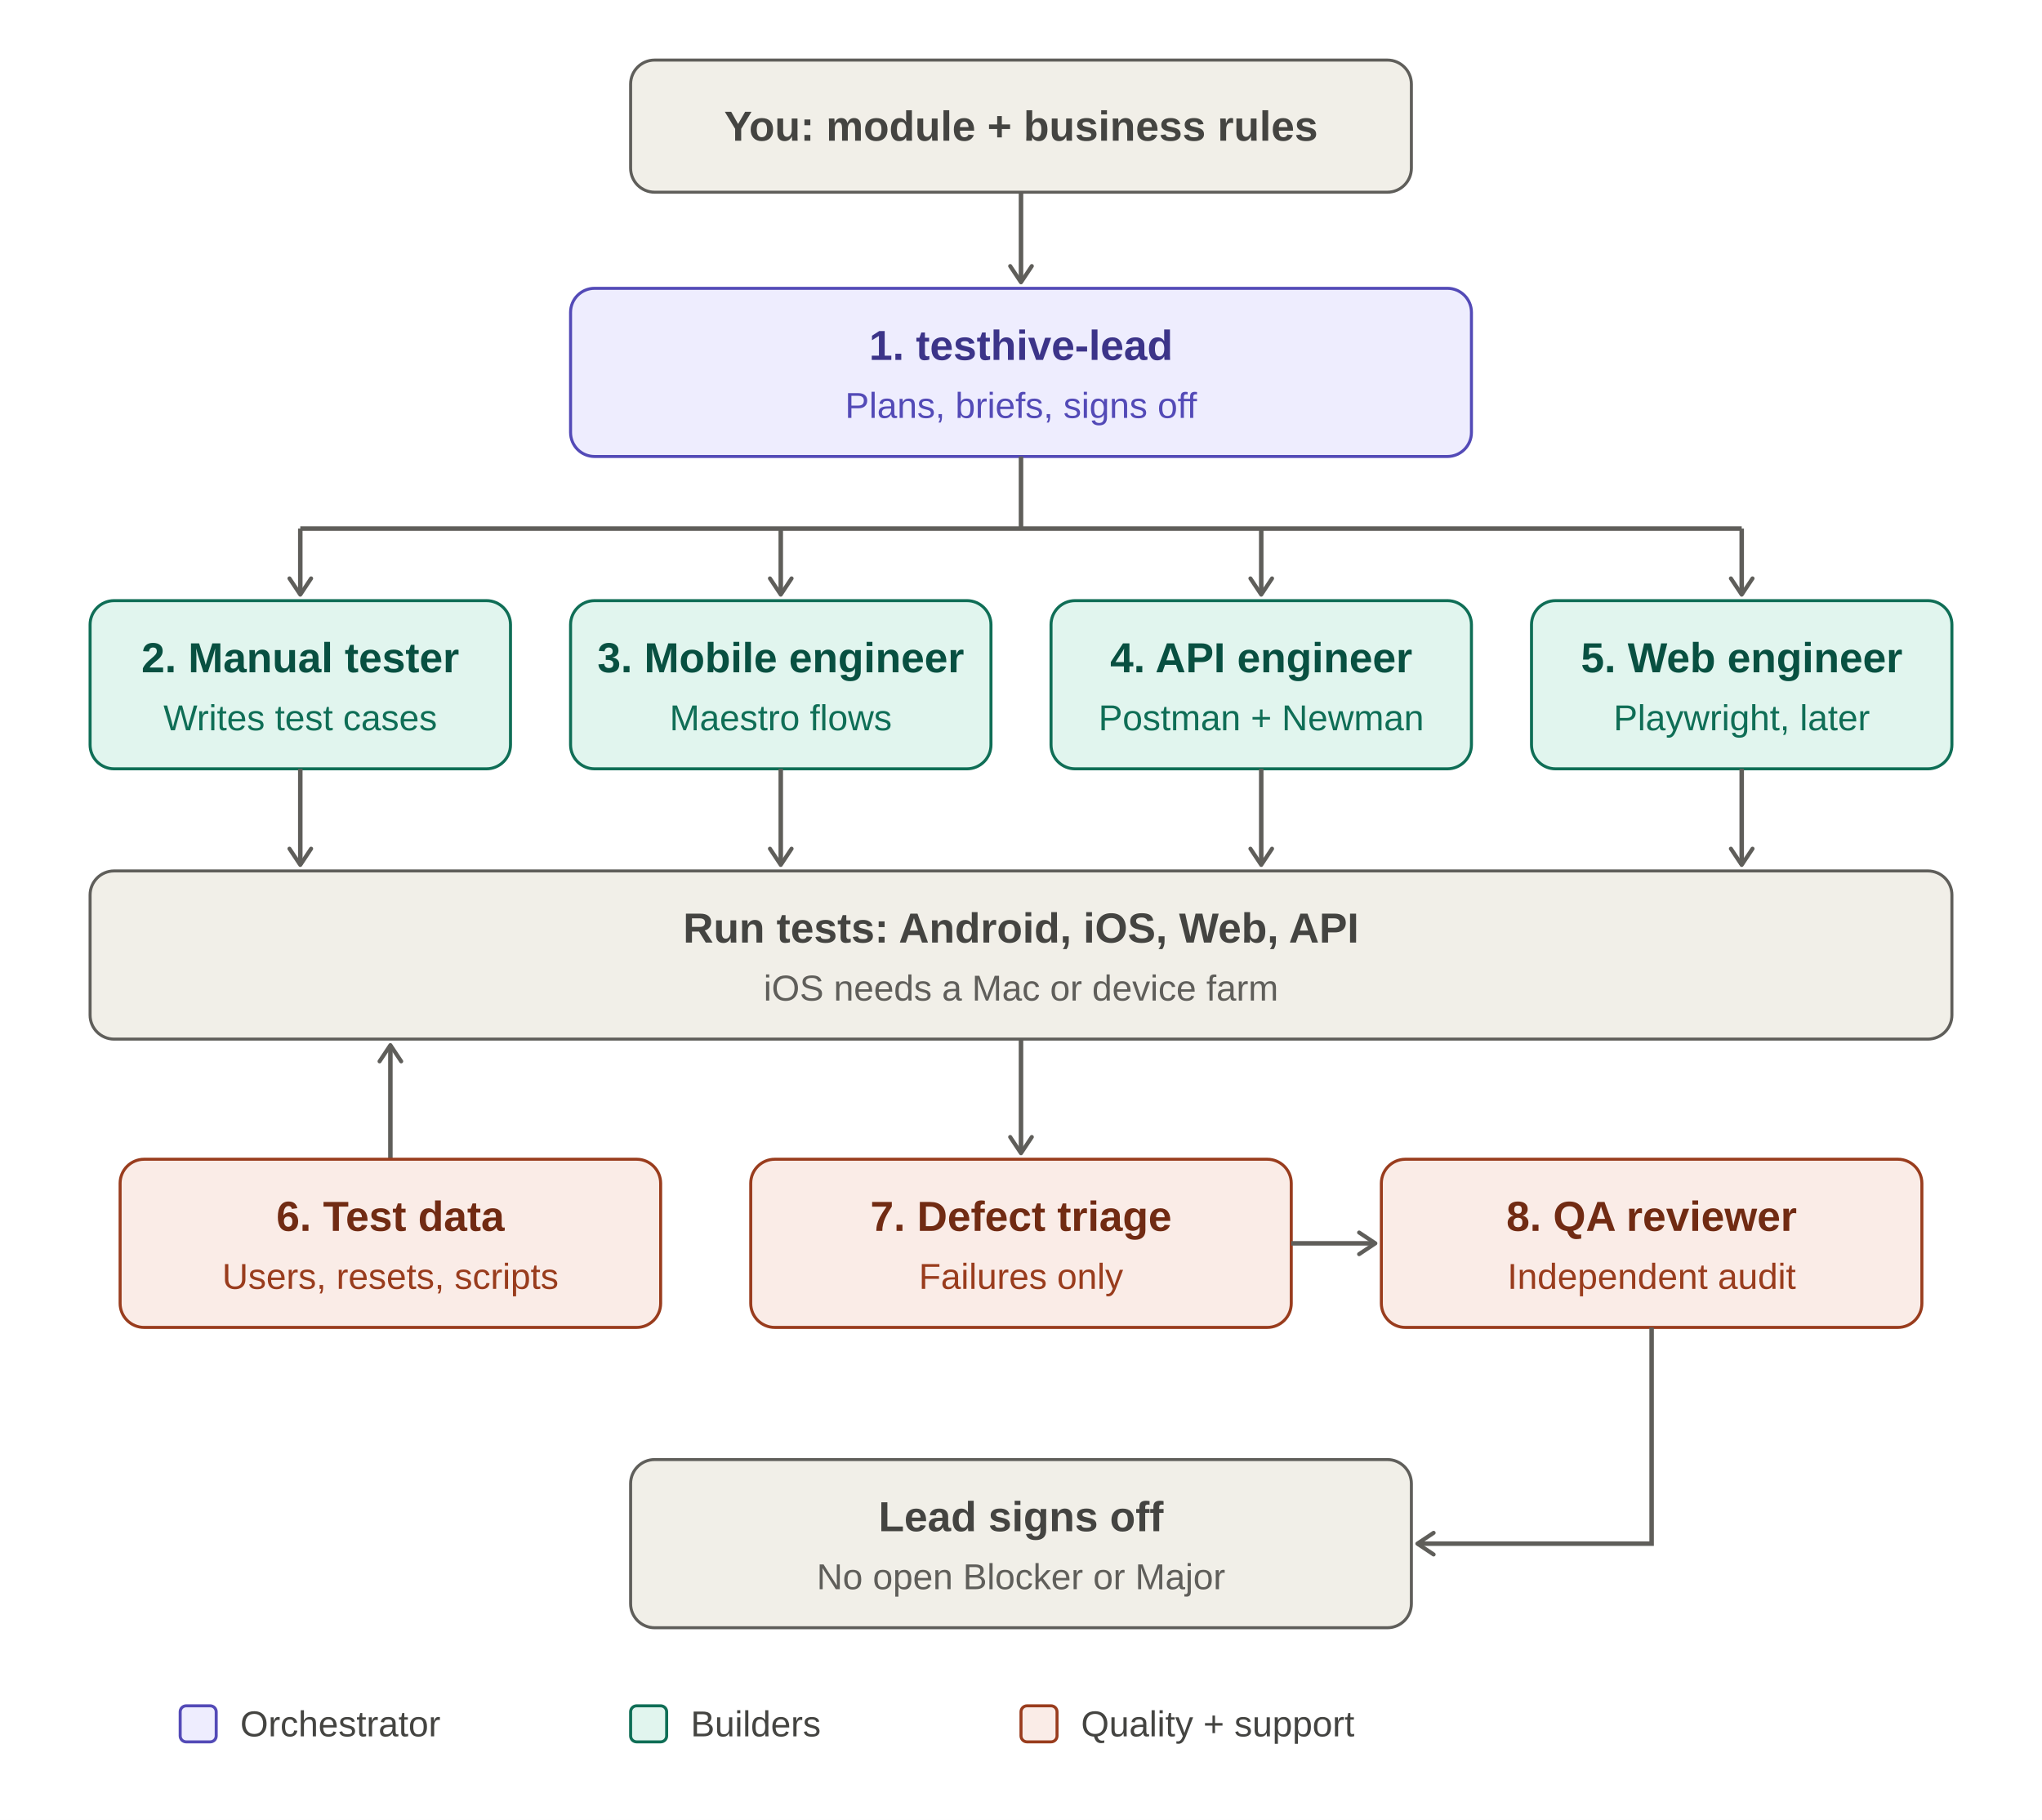
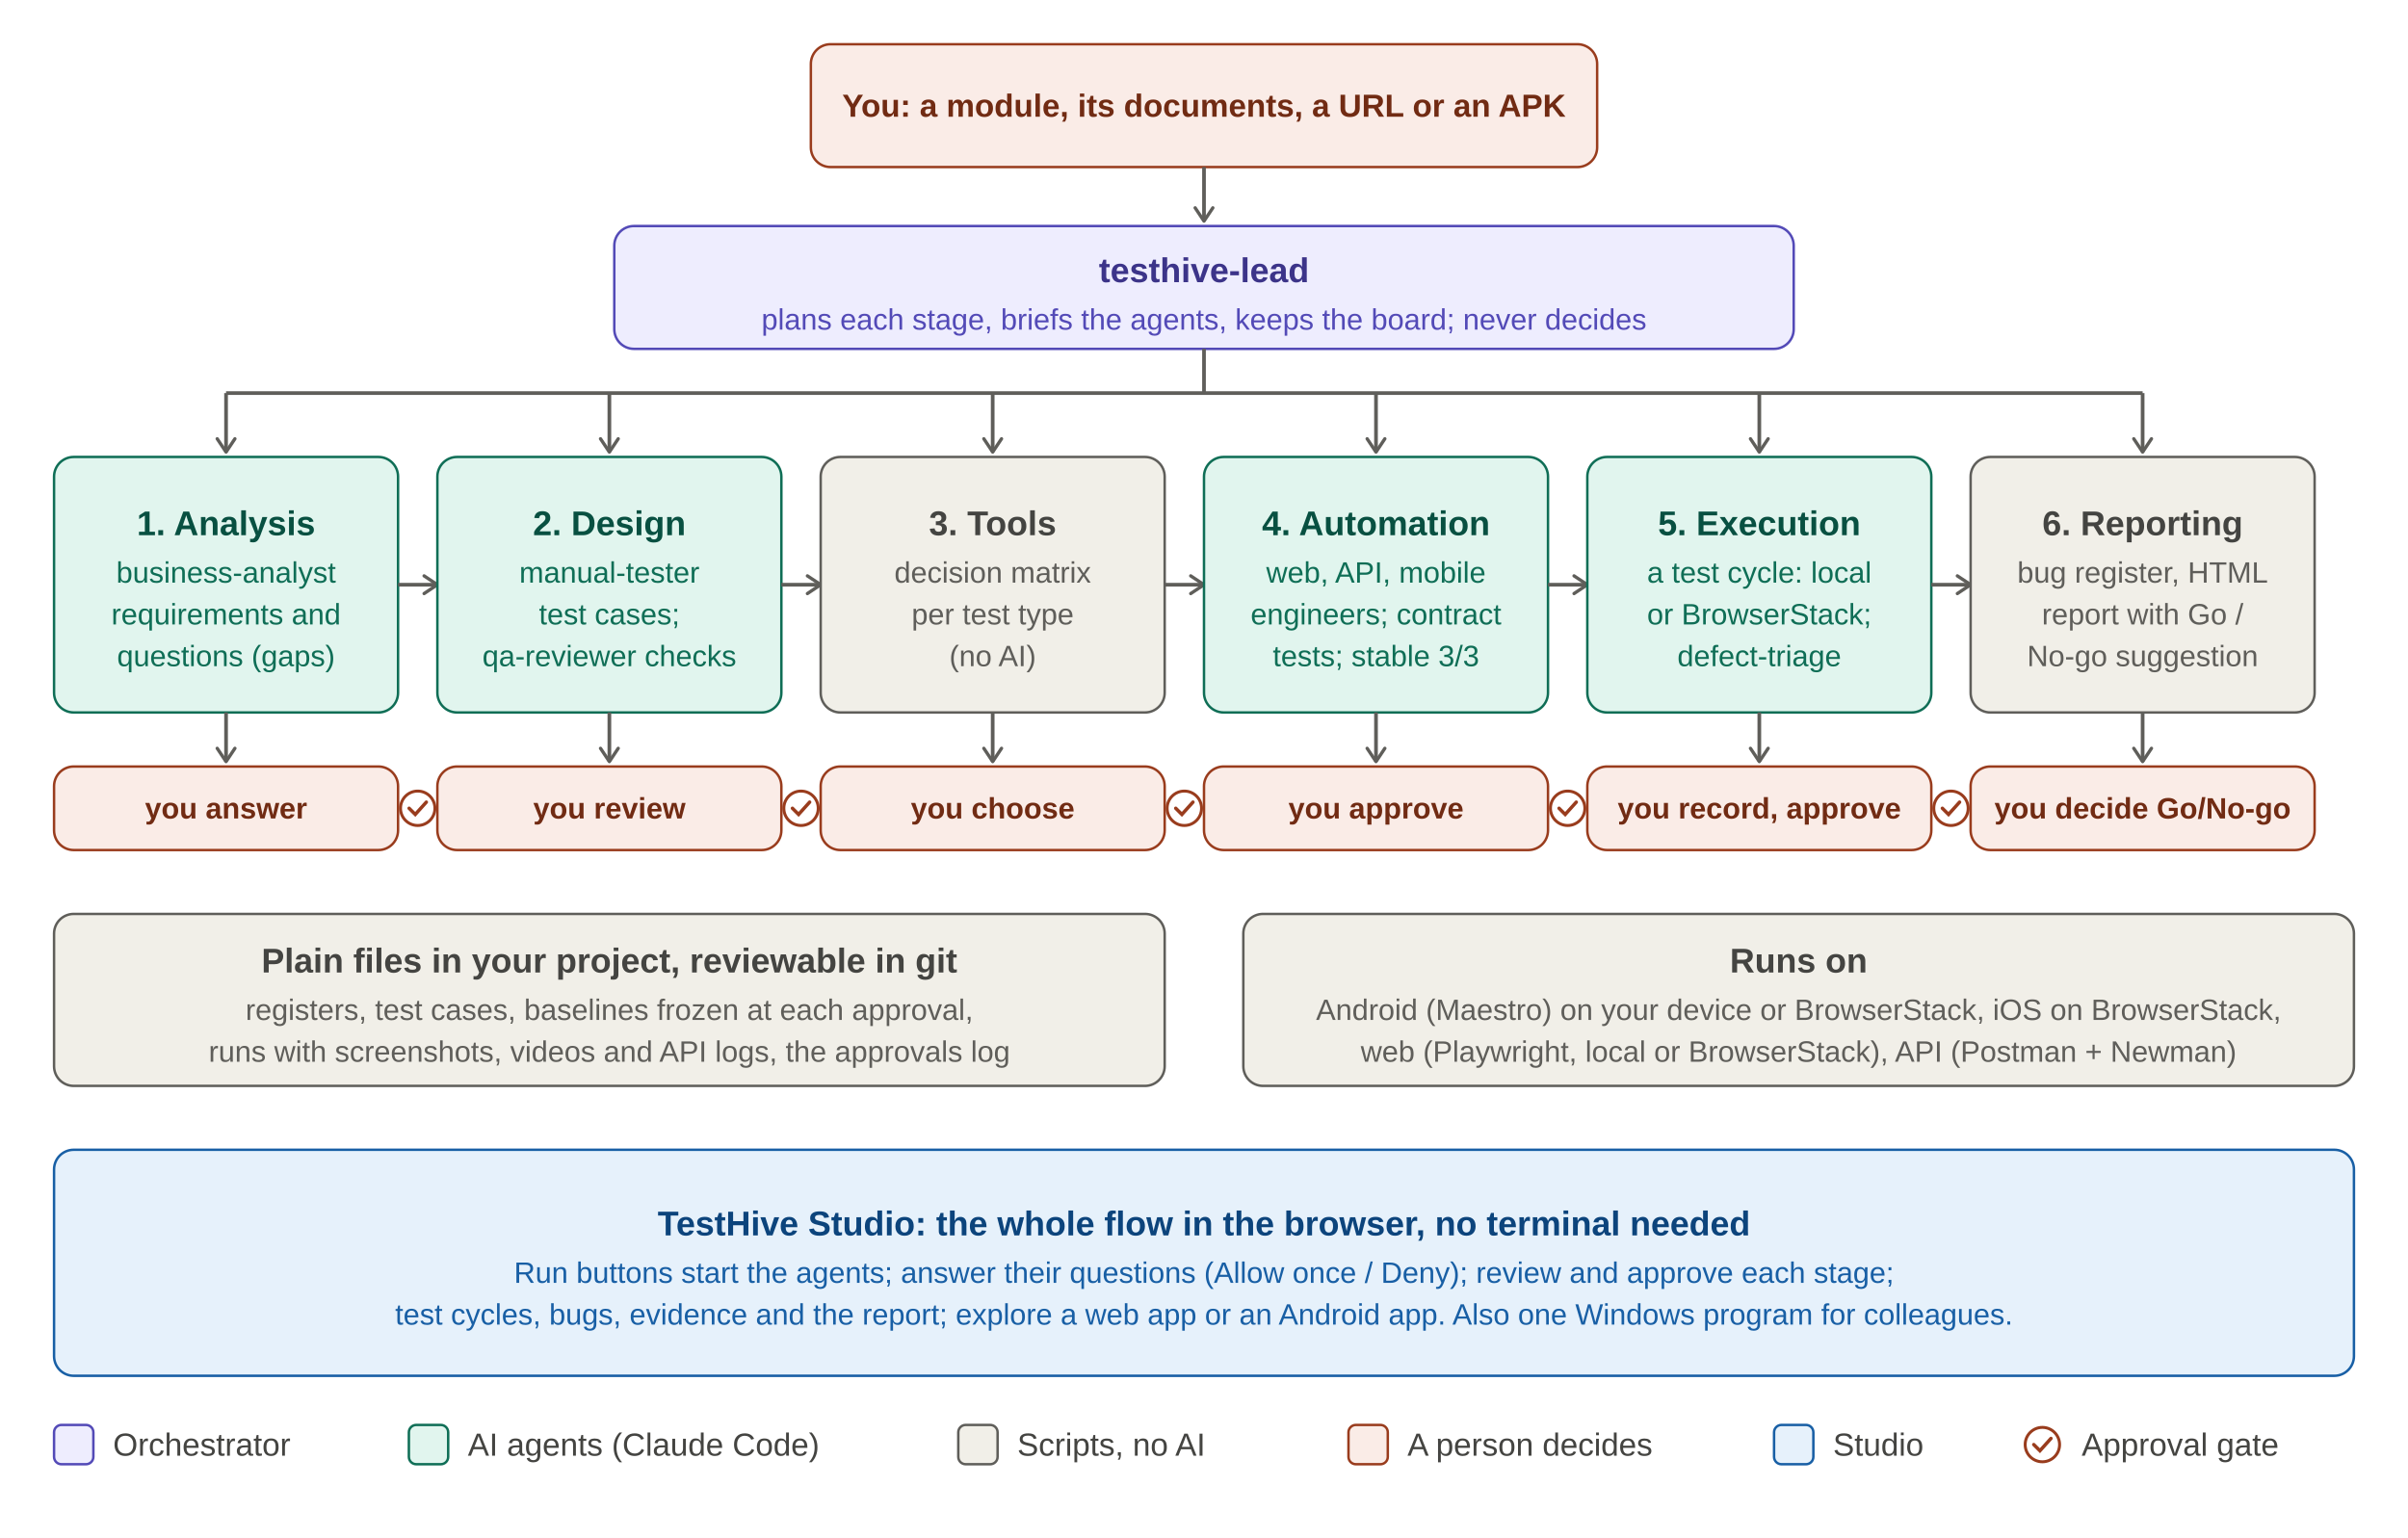
- <svg xmlns="http://www.w3.org/2000/svg" width="680" height="606" viewBox="0 0 680 606" font-family="Segoe UI, Arial, sans-serif">
+ <svg xmlns="http://www.w3.org/2000/svg" width="980" height="626" viewBox="0 0 980 626" font-family="Segoe UI, Arial, sans-serif">
  <defs>
    <marker id="a" viewBox="0 0 10 10" refX="8" refY="5" markerWidth="6" markerHeight="6" orient="auto-start-reverse">
      <path d="M2 1L8 5L2 9" fill="none" stroke="context-stroke" stroke-width="1.5" stroke-linecap="round" stroke-linejoin="round" />
    </marker>
  </defs>
-   <rect width="680" height="606" fill="#FFFFFF" />
-   <rect x="210" y="20" width="260" height="44" rx="8" fill="#F1EFE8" stroke="#5F5E5A" stroke-width="1" />
-   <text x="340.0" y="42.0" text-anchor="middle" dominant-baseline="central" font-size="14" font-weight="bold" fill="#444441">You: module + business rules</text>
-   <line x1="340" y1="64" x2="340" y2="94" stroke="#5F5E5A" stroke-width="1.5" marker-end="url(#a)" />
-   <rect x="190" y="96" width="300" height="56" rx="8" fill="#EEEDFE" stroke="#534AB7" stroke-width="1" />
-   <text x="340.0" y="115" text-anchor="middle" dominant-baseline="central" font-size="14" font-weight="bold" fill="#3C3489">1. testhive-lead</text>
-   <text x="340.0" y="135" text-anchor="middle" dominant-baseline="central" font-size="12" fill="#534AB7">Plans, briefs, signs off</text>
-   <line x1="340" y1="152" x2="340" y2="176" stroke="#5F5E5A" stroke-width="1.5" />
-   <line x1="100" y1="176" x2="580" y2="176" stroke="#5F5E5A" stroke-width="1.5" />
-   <line x1="100" y1="176" x2="100" y2="198" stroke="#5F5E5A" stroke-width="1.5" marker-end="url(#a)" />
-   <line x1="260" y1="176" x2="260" y2="198" stroke="#5F5E5A" stroke-width="1.5" marker-end="url(#a)" />
-   <line x1="420" y1="176" x2="420" y2="198" stroke="#5F5E5A" stroke-width="1.5" marker-end="url(#a)" />
-   <line x1="580" y1="176" x2="580" y2="198" stroke="#5F5E5A" stroke-width="1.5" marker-end="url(#a)" />
-   <rect x="30" y="200" width="140" height="56" rx="8" fill="#E1F5EE" stroke="#0F6E56" stroke-width="1" />
-   <text x="100.0" y="219" text-anchor="middle" dominant-baseline="central" font-size="14" font-weight="bold" fill="#085041">2. Manual tester</text>
-   <text x="100.0" y="239" text-anchor="middle" dominant-baseline="central" font-size="12" fill="#0F6E56">Writes test cases</text>
-   <rect x="190" y="200" width="140" height="56" rx="8" fill="#E1F5EE" stroke="#0F6E56" stroke-width="1" />
-   <text x="260.0" y="219" text-anchor="middle" dominant-baseline="central" font-size="14" font-weight="bold" fill="#085041">3. Mobile engineer</text>
-   <text x="260.0" y="239" text-anchor="middle" dominant-baseline="central" font-size="12" fill="#0F6E56">Maestro flows</text>
-   <rect x="350" y="200" width="140" height="56" rx="8" fill="#E1F5EE" stroke="#0F6E56" stroke-width="1" />
-   <text x="420.0" y="219" text-anchor="middle" dominant-baseline="central" font-size="14" font-weight="bold" fill="#085041">4. API engineer</text>
-   <text x="420.0" y="239" text-anchor="middle" dominant-baseline="central" font-size="12" fill="#0F6E56">Postman + Newman</text>
-   <rect x="510" y="200" width="140" height="56" rx="8" fill="#E1F5EE" stroke="#0F6E56" stroke-width="1" />
-   <text x="580.0" y="219" text-anchor="middle" dominant-baseline="central" font-size="14" font-weight="bold" fill="#085041">5. Web engineer</text>
-   <text x="580.0" y="239" text-anchor="middle" dominant-baseline="central" font-size="12" fill="#0F6E56">Playwright, later</text>
-   <line x1="100" y1="256" x2="100" y2="288" stroke="#5F5E5A" stroke-width="1.5" marker-end="url(#a)" />
-   <line x1="260" y1="256" x2="260" y2="288" stroke="#5F5E5A" stroke-width="1.5" marker-end="url(#a)" />
-   <line x1="420" y1="256" x2="420" y2="288" stroke="#5F5E5A" stroke-width="1.5" marker-end="url(#a)" />
-   <line x1="580" y1="256" x2="580" y2="288" stroke="#5F5E5A" stroke-width="1.5" marker-end="url(#a)" />
-   <rect x="30" y="290" width="620" height="56" rx="8" fill="#F1EFE8" stroke="#5F5E5A" stroke-width="1" />
-   <text x="340.0" y="309" text-anchor="middle" dominant-baseline="central" font-size="14" font-weight="bold" fill="#444441">Run tests: Android, iOS, Web, API</text>
-   <text x="340.0" y="329" text-anchor="middle" dominant-baseline="central" font-size="12" fill="#5F5E5A">iOS needs a Mac or device farm</text>
-   <line x1="130" y1="386" x2="130" y2="348" stroke="#5F5E5A" stroke-width="1.5" marker-end="url(#a)" />
-   <line x1="340" y1="346" x2="340" y2="384" stroke="#5F5E5A" stroke-width="1.5" marker-end="url(#a)" />
-   <rect x="40" y="386" width="180" height="56" rx="8" fill="#FAECE7" stroke="#993C1D" stroke-width="1" />
-   <text x="130.0" y="405" text-anchor="middle" dominant-baseline="central" font-size="14" font-weight="bold" fill="#712B13">6. Test data</text>
-   <text x="130.0" y="425" text-anchor="middle" dominant-baseline="central" font-size="12" fill="#993C1D">Users, resets, scripts</text>
-   <rect x="250" y="386" width="180" height="56" rx="8" fill="#FAECE7" stroke="#993C1D" stroke-width="1" />
-   <text x="340.0" y="405" text-anchor="middle" dominant-baseline="central" font-size="14" font-weight="bold" fill="#712B13">7. Defect triage</text>
-   <text x="340.0" y="425" text-anchor="middle" dominant-baseline="central" font-size="12" fill="#993C1D">Failures only</text>
-   <line x1="430" y1="414" x2="458" y2="414" stroke="#5F5E5A" stroke-width="1.5" marker-end="url(#a)" />
-   <rect x="460" y="386" width="180" height="56" rx="8" fill="#FAECE7" stroke="#993C1D" stroke-width="1" />
-   <text x="550.0" y="405" text-anchor="middle" dominant-baseline="central" font-size="14" font-weight="bold" fill="#712B13">8. QA reviewer</text>
-   <text x="550.0" y="425" text-anchor="middle" dominant-baseline="central" font-size="12" fill="#993C1D">Independent audit</text>
-   <path d="M550 442 L550 514 L472 514" fill="none" stroke="#5F5E5A" stroke-width="1.5" marker-end="url(#a)" />
-   <rect x="210" y="486" width="260" height="56" rx="8" fill="#F1EFE8" stroke="#5F5E5A" stroke-width="1" />
-   <text x="340.0" y="505" text-anchor="middle" dominant-baseline="central" font-size="14" font-weight="bold" fill="#444441">Lead signs off</text>
-   <text x="340.0" y="525" text-anchor="middle" dominant-baseline="central" font-size="12" fill="#5F5E5A">No open Blocker or Major</text>
-   <rect x="60" y="568" width="12" height="12" rx="2" fill="#EEEDFE" stroke="#534AB7" />
-   <text x="80" y="574" dominant-baseline="central" font-size="12" fill="#444441">Orchestrator</text>
-   <rect x="210" y="568" width="12" height="12" rx="2" fill="#E1F5EE" stroke="#0F6E56" />
-   <text x="230" y="574" dominant-baseline="central" font-size="12" fill="#444441">Builders</text>
-   <rect x="340" y="568" width="12" height="12" rx="2" fill="#FAECE7" stroke="#993C1D" />
-   <text x="360" y="574" dominant-baseline="central" font-size="12" fill="#444441">Quality + support</text>
+   <rect width="980" height="626" fill="#FFFFFF" />
+   <rect x="330" y="18" width="320" height="50" rx="8" fill="#FAECE7" stroke="#993C1D" stroke-width="1" />
+   <text x="490.0" y="43.0" text-anchor="middle" dominant-baseline="central" font-size="13" font-weight="bold" fill="#712B13">You: a module, its documents, a URL or an APK</text>
+   <line x1="490" y1="68" x2="490" y2="90" stroke="#5F5E5A" stroke-width="1.5" marker-end="url(#a)" />
+   <rect x="250" y="92" width="480" height="50" rx="8" fill="#EEEDFE" stroke="#534AB7" stroke-width="1" />
+   <text x="490.0" y="110.0" text-anchor="middle" dominant-baseline="central" font-size="14" font-weight="bold" fill="#3C3489">testhive-lead</text>
+   <text x="490.0" y="130.0" text-anchor="middle" dominant-baseline="central" font-size="12" fill="#534AB7">plans each stage, briefs the agents, keeps the board; never decides</text>
+   <line x1="490" y1="142" x2="490" y2="160" stroke="#5F5E5A" stroke-width="1.5" />
+   <line x1="92.0" y1="160" x2="872.0" y2="160" stroke="#5F5E5A" stroke-width="1.5" />
+   <line x1="92.0" y1="160" x2="92.0" y2="184" stroke="#5F5E5A" stroke-width="1.5" marker-end="url(#a)" />
+   <rect x="22" y="186" width="140" height="104" rx="8" fill="#E1F5EE" stroke="#0F6E56" stroke-width="1" />
+   <text x="92.0" y="213.0" text-anchor="middle" dominant-baseline="central" font-size="14" font-weight="bold" fill="#085041">1. Analysis</text>
+   <text x="92.0" y="233.0" text-anchor="middle" dominant-baseline="central" font-size="12" fill="#0F6E56">business-analyst</text>
+   <text x="92.0" y="250.0" text-anchor="middle" dominant-baseline="central" font-size="12" fill="#0F6E56">requirements and</text>
+   <text x="92.0" y="267.0" text-anchor="middle" dominant-baseline="central" font-size="12" fill="#0F6E56">questions (gaps)</text>
+   <line x1="92.0" y1="290" x2="92.0" y2="310" stroke="#5F5E5A" stroke-width="1.5" marker-end="url(#a)" />
+   <rect x="22" y="312" width="140" height="34" rx="8" fill="#FAECE7" stroke="#993C1D" stroke-width="1" />
+   <text x="92.0" y="329.0" text-anchor="middle" dominant-baseline="central" font-size="12" font-weight="bold" fill="#712B13">you answer</text>
+   <line x1="162" y1="238" x2="178" y2="238" stroke="#5F5E5A" stroke-width="1.5" marker-end="url(#a)" />
+   <circle cx="170.0" cy="329" r="7" fill="#FFFFFF" stroke="#993C1D" stroke-width="1.2" />
+   <path d="M166.5 329l2.5 2.5l4.5-5" fill="none" stroke="#993C1D" stroke-width="1.4" stroke-linecap="round" />
+   <line x1="248.0" y1="160" x2="248.0" y2="184" stroke="#5F5E5A" stroke-width="1.5" marker-end="url(#a)" />
+   <rect x="178" y="186" width="140" height="104" rx="8" fill="#E1F5EE" stroke="#0F6E56" stroke-width="1" />
+   <text x="248.0" y="213.0" text-anchor="middle" dominant-baseline="central" font-size="14" font-weight="bold" fill="#085041">2. Design</text>
+   <text x="248.0" y="233.0" text-anchor="middle" dominant-baseline="central" font-size="12" fill="#0F6E56">manual-tester</text>
+   <text x="248.0" y="250.0" text-anchor="middle" dominant-baseline="central" font-size="12" fill="#0F6E56">test cases;</text>
+   <text x="248.0" y="267.0" text-anchor="middle" dominant-baseline="central" font-size="12" fill="#0F6E56">qa-reviewer checks</text>
+   <line x1="248.0" y1="290" x2="248.0" y2="310" stroke="#5F5E5A" stroke-width="1.5" marker-end="url(#a)" />
+   <rect x="178" y="312" width="140" height="34" rx="8" fill="#FAECE7" stroke="#993C1D" stroke-width="1" />
+   <text x="248.0" y="329.0" text-anchor="middle" dominant-baseline="central" font-size="12" font-weight="bold" fill="#712B13">you review</text>
+   <line x1="318" y1="238" x2="334" y2="238" stroke="#5F5E5A" stroke-width="1.5" marker-end="url(#a)" />
+   <circle cx="326.0" cy="329" r="7" fill="#FFFFFF" stroke="#993C1D" stroke-width="1.2" />
+   <path d="M322.5 329l2.5 2.5l4.5-5" fill="none" stroke="#993C1D" stroke-width="1.4" stroke-linecap="round" />
+   <line x1="404.0" y1="160" x2="404.0" y2="184" stroke="#5F5E5A" stroke-width="1.5" marker-end="url(#a)" />
+   <rect x="334" y="186" width="140" height="104" rx="8" fill="#F1EFE8" stroke="#5F5E5A" stroke-width="1" />
+   <text x="404.0" y="213.0" text-anchor="middle" dominant-baseline="central" font-size="14" font-weight="bold" fill="#444441">3. Tools</text>
+   <text x="404.0" y="233.0" text-anchor="middle" dominant-baseline="central" font-size="12" fill="#5F5E5A">decision matrix</text>
+   <text x="404.0" y="250.0" text-anchor="middle" dominant-baseline="central" font-size="12" fill="#5F5E5A">per test type</text>
+   <text x="404.0" y="267.0" text-anchor="middle" dominant-baseline="central" font-size="12" fill="#5F5E5A">(no AI)</text>
+   <line x1="404.0" y1="290" x2="404.0" y2="310" stroke="#5F5E5A" stroke-width="1.5" marker-end="url(#a)" />
+   <rect x="334" y="312" width="140" height="34" rx="8" fill="#FAECE7" stroke="#993C1D" stroke-width="1" />
+   <text x="404.0" y="329.0" text-anchor="middle" dominant-baseline="central" font-size="12" font-weight="bold" fill="#712B13">you choose</text>
+   <line x1="474" y1="238" x2="490" y2="238" stroke="#5F5E5A" stroke-width="1.5" marker-end="url(#a)" />
+   <circle cx="482.0" cy="329" r="7" fill="#FFFFFF" stroke="#993C1D" stroke-width="1.2" />
+   <path d="M478.5 329l2.5 2.5l4.5-5" fill="none" stroke="#993C1D" stroke-width="1.4" stroke-linecap="round" />
+   <line x1="560.0" y1="160" x2="560.0" y2="184" stroke="#5F5E5A" stroke-width="1.5" marker-end="url(#a)" />
+   <rect x="490" y="186" width="140" height="104" rx="8" fill="#E1F5EE" stroke="#0F6E56" stroke-width="1" />
+   <text x="560.0" y="213.0" text-anchor="middle" dominant-baseline="central" font-size="14" font-weight="bold" fill="#085041">4. Automation</text>
+   <text x="560.0" y="233.0" text-anchor="middle" dominant-baseline="central" font-size="12" fill="#0F6E56">web, API, mobile</text>
+   <text x="560.0" y="250.0" text-anchor="middle" dominant-baseline="central" font-size="12" fill="#0F6E56">engineers; contract</text>
+   <text x="560.0" y="267.0" text-anchor="middle" dominant-baseline="central" font-size="12" fill="#0F6E56">tests; stable 3/3</text>
+   <line x1="560.0" y1="290" x2="560.0" y2="310" stroke="#5F5E5A" stroke-width="1.5" marker-end="url(#a)" />
+   <rect x="490" y="312" width="140" height="34" rx="8" fill="#FAECE7" stroke="#993C1D" stroke-width="1" />
+   <text x="560.0" y="329.0" text-anchor="middle" dominant-baseline="central" font-size="12" font-weight="bold" fill="#712B13">you approve</text>
+   <line x1="630" y1="238" x2="646" y2="238" stroke="#5F5E5A" stroke-width="1.5" marker-end="url(#a)" />
+   <circle cx="638.0" cy="329" r="7" fill="#FFFFFF" stroke="#993C1D" stroke-width="1.2" />
+   <path d="M634.5 329l2.5 2.5l4.5-5" fill="none" stroke="#993C1D" stroke-width="1.4" stroke-linecap="round" />
+   <line x1="716.0" y1="160" x2="716.0" y2="184" stroke="#5F5E5A" stroke-width="1.5" marker-end="url(#a)" />
+   <rect x="646" y="186" width="140" height="104" rx="8" fill="#E1F5EE" stroke="#0F6E56" stroke-width="1" />
+   <text x="716.0" y="213.0" text-anchor="middle" dominant-baseline="central" font-size="14" font-weight="bold" fill="#085041">5. Execution</text>
+   <text x="716.0" y="233.0" text-anchor="middle" dominant-baseline="central" font-size="12" fill="#0F6E56">a test cycle: local</text>
+   <text x="716.0" y="250.0" text-anchor="middle" dominant-baseline="central" font-size="12" fill="#0F6E56">or BrowserStack;</text>
+   <text x="716.0" y="267.0" text-anchor="middle" dominant-baseline="central" font-size="12" fill="#0F6E56">defect-triage</text>
+   <line x1="716.0" y1="290" x2="716.0" y2="310" stroke="#5F5E5A" stroke-width="1.5" marker-end="url(#a)" />
+   <rect x="646" y="312" width="140" height="34" rx="8" fill="#FAECE7" stroke="#993C1D" stroke-width="1" />
+   <text x="716.0" y="329.0" text-anchor="middle" dominant-baseline="central" font-size="12" font-weight="bold" fill="#712B13">you record, approve</text>
+   <line x1="786" y1="238" x2="802" y2="238" stroke="#5F5E5A" stroke-width="1.5" marker-end="url(#a)" />
+   <circle cx="794.0" cy="329" r="7" fill="#FFFFFF" stroke="#993C1D" stroke-width="1.2" />
+   <path d="M790.5 329l2.5 2.5l4.5-5" fill="none" stroke="#993C1D" stroke-width="1.4" stroke-linecap="round" />
+   <line x1="872.0" y1="160" x2="872.0" y2="184" stroke="#5F5E5A" stroke-width="1.5" marker-end="url(#a)" />
+   <rect x="802" y="186" width="140" height="104" rx="8" fill="#F1EFE8" stroke="#5F5E5A" stroke-width="1" />
+   <text x="872.0" y="213.0" text-anchor="middle" dominant-baseline="central" font-size="14" font-weight="bold" fill="#444441">6. Reporting</text>
+   <text x="872.0" y="233.0" text-anchor="middle" dominant-baseline="central" font-size="12" fill="#5F5E5A">bug register, HTML</text>
+   <text x="872.0" y="250.0" text-anchor="middle" dominant-baseline="central" font-size="12" fill="#5F5E5A">report with Go /</text>
+   <text x="872.0" y="267.0" text-anchor="middle" dominant-baseline="central" font-size="12" fill="#5F5E5A">No-go suggestion</text>
+   <line x1="872.0" y1="290" x2="872.0" y2="310" stroke="#5F5E5A" stroke-width="1.5" marker-end="url(#a)" />
+   <rect x="802" y="312" width="140" height="34" rx="8" fill="#FAECE7" stroke="#993C1D" stroke-width="1" />
+   <text x="872.0" y="329.0" text-anchor="middle" dominant-baseline="central" font-size="12" font-weight="bold" fill="#712B13">you decide Go/No-go</text>
+   <rect x="22" y="372" width="452" height="70" rx="8" fill="#F1EFE8" stroke="#5F5E5A" stroke-width="1" />
+   <text x="248.0" y="391.0" text-anchor="middle" dominant-baseline="central" font-size="14" font-weight="bold" fill="#444441">Plain files in your project, reviewable in git</text>
+   <text x="248.0" y="411.0" text-anchor="middle" dominant-baseline="central" font-size="12" fill="#5F5E5A">registers, test cases, baselines frozen at each approval,</text>
+   <text x="248.0" y="428.0" text-anchor="middle" dominant-baseline="central" font-size="12" fill="#5F5E5A">runs with screenshots, videos and API logs, the approvals log</text>
+   <rect x="506" y="372" width="452" height="70" rx="8" fill="#F1EFE8" stroke="#5F5E5A" stroke-width="1" />
+   <text x="732.0" y="391.0" text-anchor="middle" dominant-baseline="central" font-size="14" font-weight="bold" fill="#444441">Runs on</text>
+   <text x="732.0" y="411.0" text-anchor="middle" dominant-baseline="central" font-size="12" fill="#5F5E5A">Android (Maestro) on your device or BrowserStack, iOS on BrowserStack,</text>
+   <text x="732.0" y="428.0" text-anchor="middle" dominant-baseline="central" font-size="12" fill="#5F5E5A">web (Playwright, local or BrowserStack), API (Postman + Newman)</text>
+   <rect x="22" y="468" width="936" height="92" rx="8" fill="#E6F1FB" stroke="#185FA5" stroke-width="1" />
+   <text x="490.0" y="498.0" text-anchor="middle" dominant-baseline="central" font-size="14" font-weight="bold" fill="#0C447C">TestHive Studio: the whole flow in the browser, no terminal needed</text>
+   <text x="490.0" y="518.0" text-anchor="middle" dominant-baseline="central" font-size="12" fill="#185FA5">Run buttons start the agents; answer their questions (Allow once / Deny); review and approve each stage;</text>
+   <text x="490.0" y="535.0" text-anchor="middle" dominant-baseline="central" font-size="12" fill="#185FA5">test cycles, bugs, evidence and the report; explore a web app or an Android app. Also one Windows program for colleagues.</text>
+   <rect x="22" y="580" width="16" height="16" rx="3" fill="#EEEDFE" stroke="#534AB7" stroke-width="1" />
+   <text x="46" y="588" dominant-baseline="central" font-size="13" fill="#444441">Orchestrator</text>
+   <rect x="166.4" y="580" width="16" height="16" rx="3" fill="#E1F5EE" stroke="#0F6E56" stroke-width="1" />
+   <text x="190.4" y="588" dominant-baseline="central" font-size="13" fill="#444441">AI agents (Claude Code)</text>
+   <rect x="390.0" y="580" width="16" height="16" rx="3" fill="#F1EFE8" stroke="#5F5E5A" stroke-width="1" />
+   <text x="414.0" y="588" dominant-baseline="central" font-size="13" fill="#444441">Scripts, no AI</text>
+   <rect x="548.8" y="580" width="16" height="16" rx="3" fill="#FAECE7" stroke="#993C1D" stroke-width="1" />
+   <text x="572.8" y="588" dominant-baseline="central" font-size="13" fill="#444441">A person decides</text>
+   <rect x="722.0" y="580" width="16" height="16" rx="3" fill="#E6F1FB" stroke="#185FA5" stroke-width="1" />
+   <text x="746.0" y="588" dominant-baseline="central" font-size="13" fill="#444441">Studio</text>
+   <circle cx="831.2" cy="588" r="7" fill="#FFFFFF" stroke="#993C1D" stroke-width="1.2" />
+   <path d="M827.7 588l2.5 2.5l4.5-5" fill="none" stroke="#993C1D" stroke-width="1.4" stroke-linecap="round" />
+   <text x="847.2" y="588" dominant-baseline="central" font-size="13" fill="#444441">Approval gate</text>
</svg>
